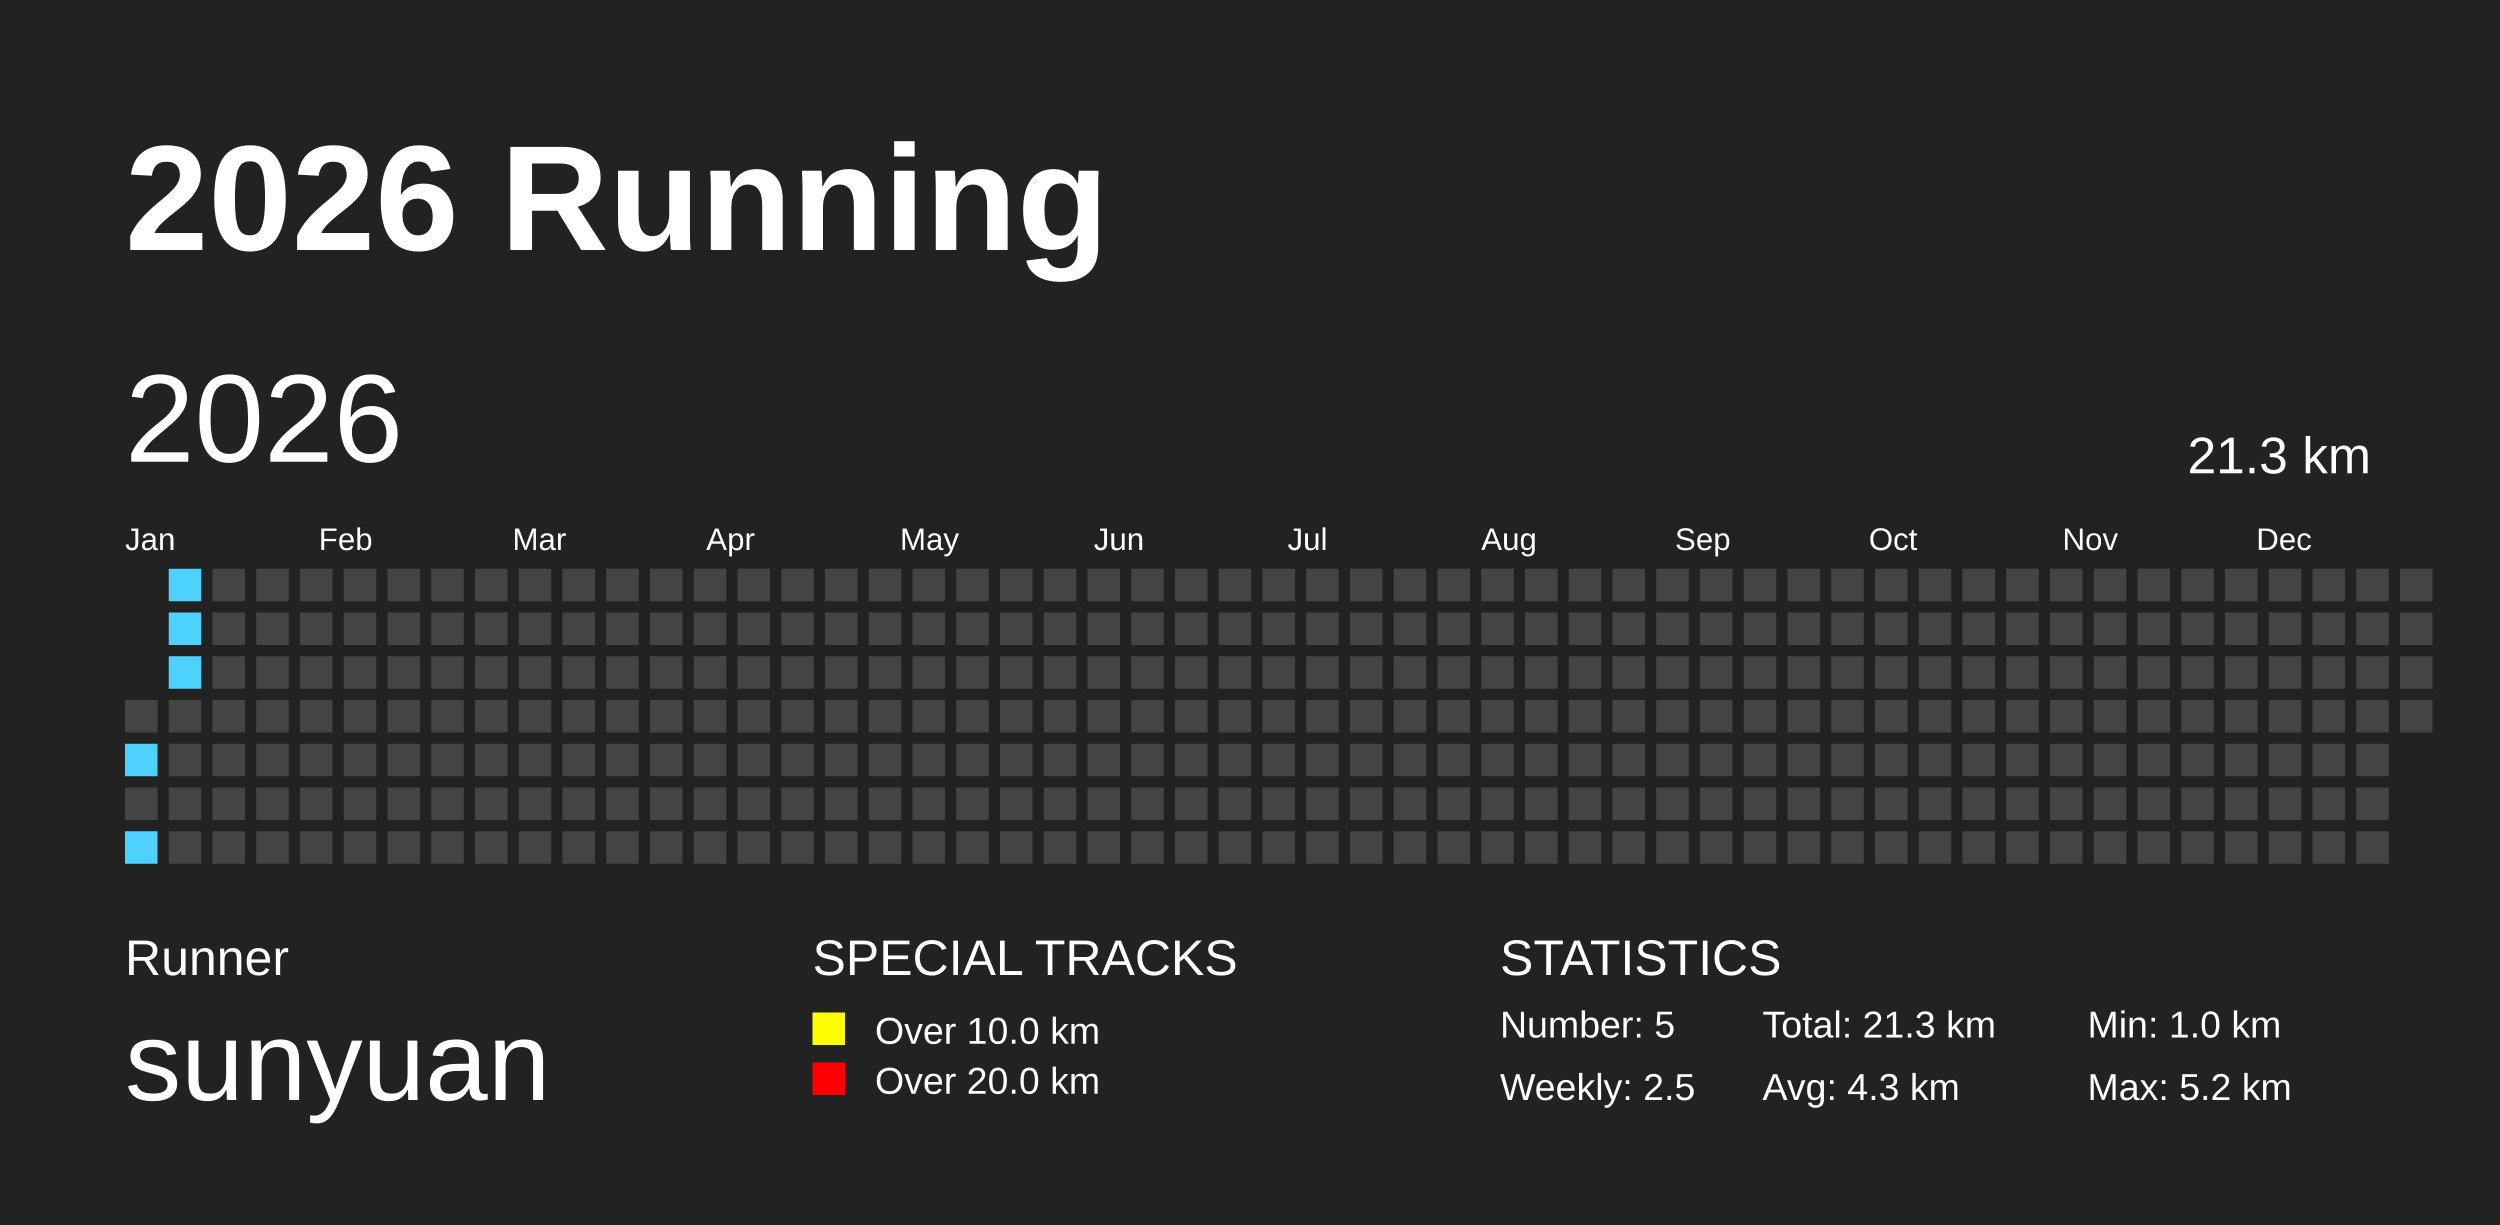
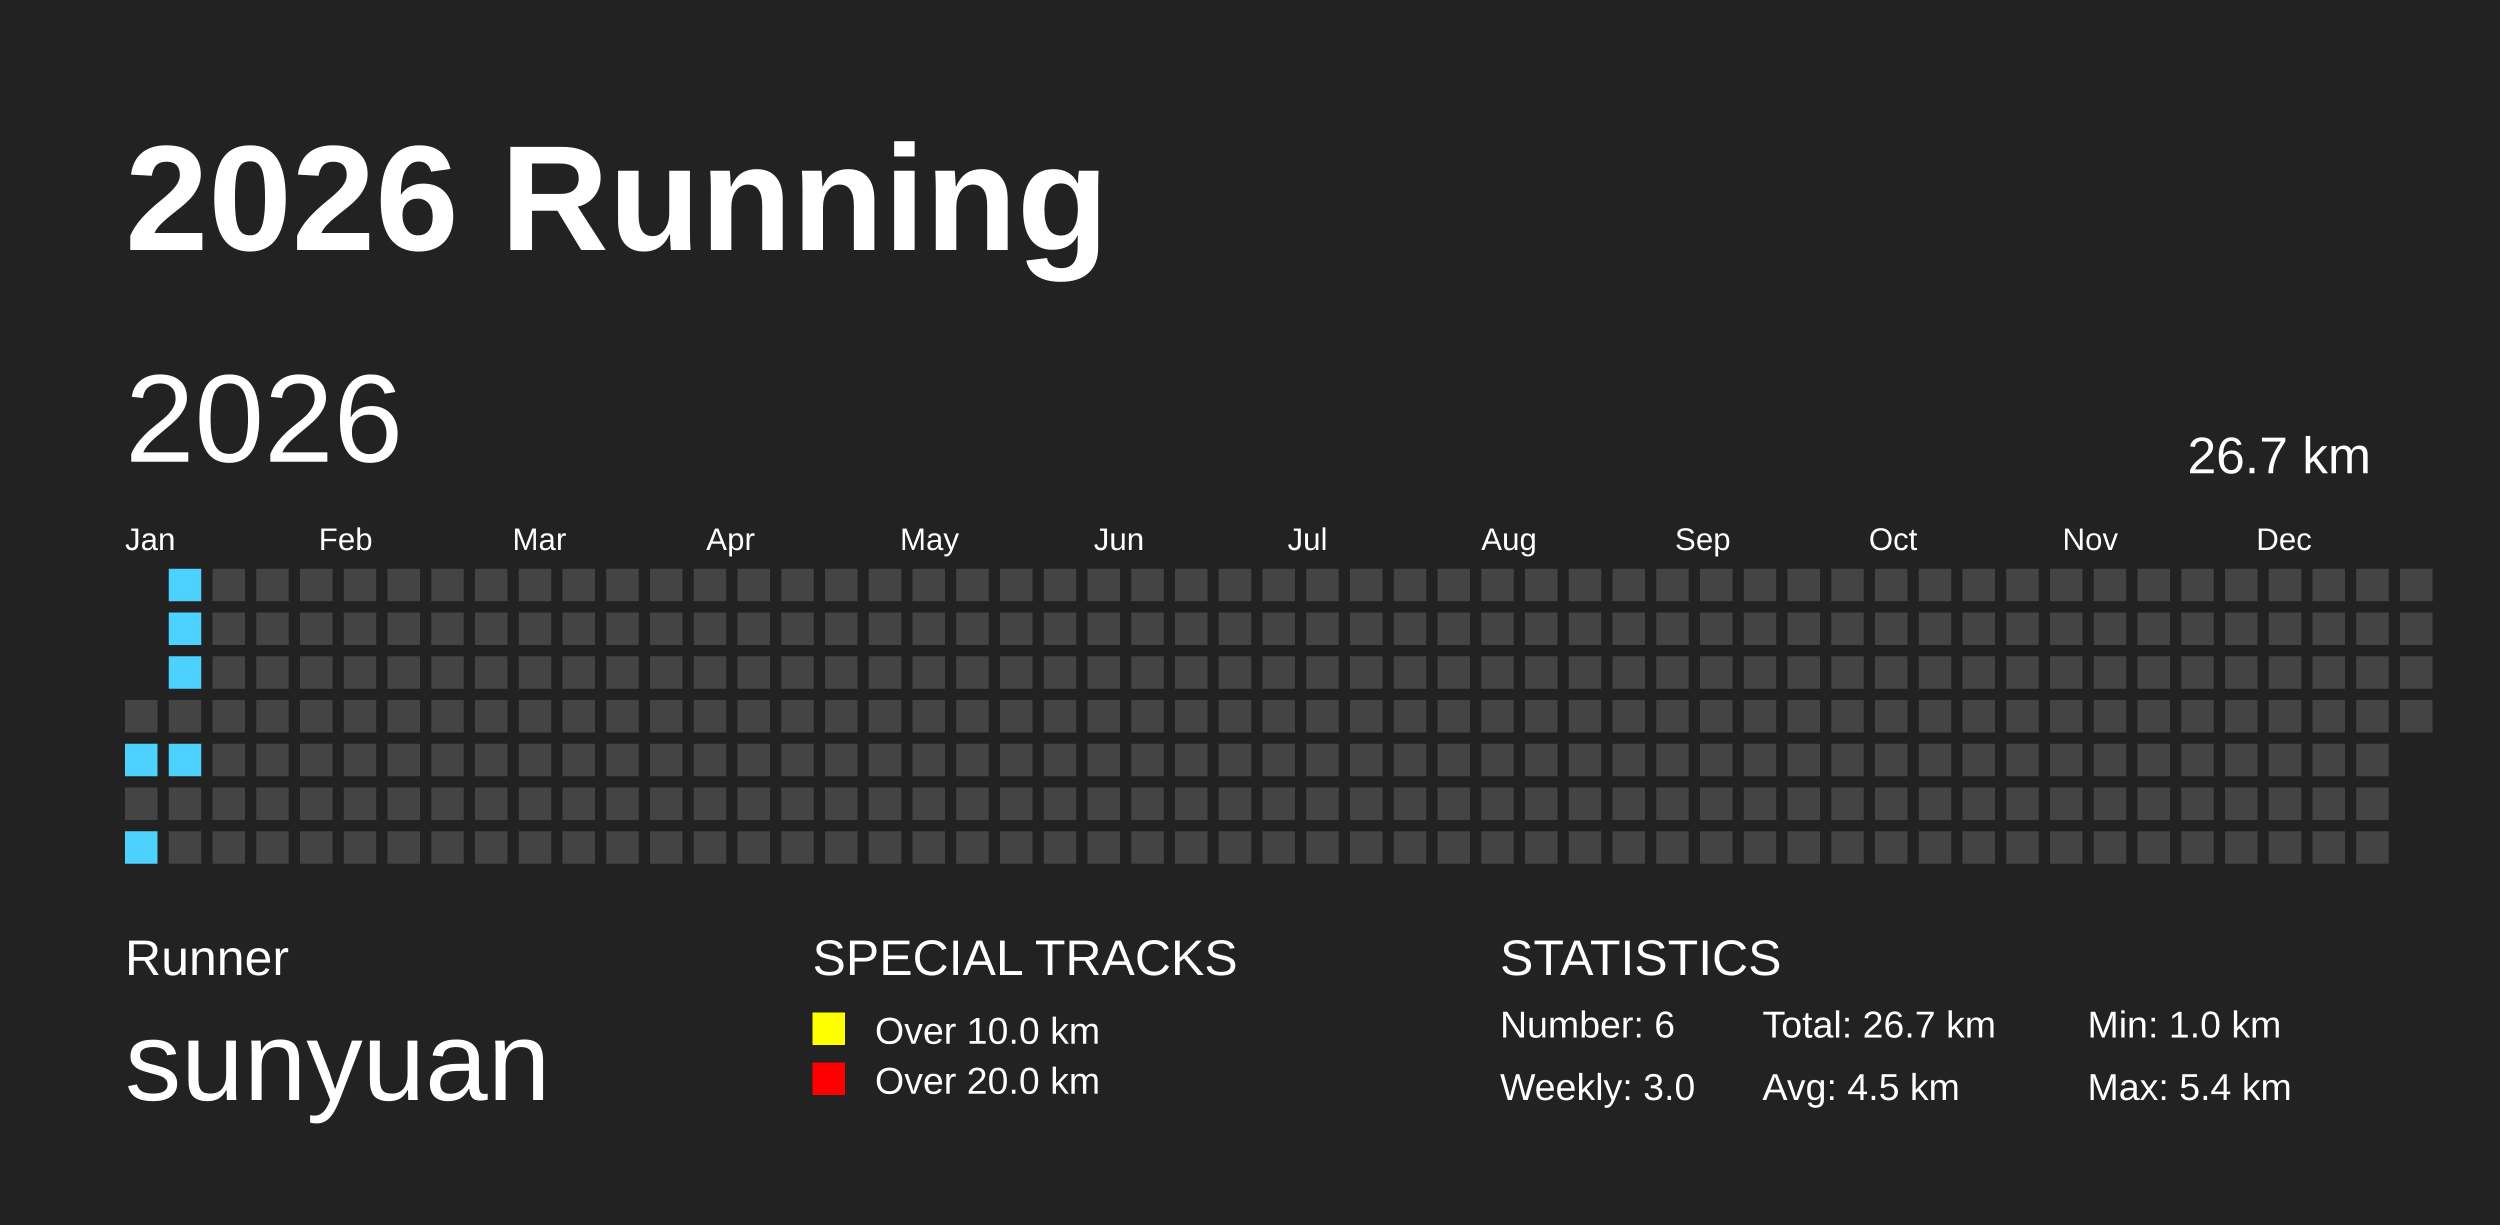
<svg xmlns="http://www.w3.org/2000/svg" baseProfile="full" height="98mm" version="1.1" viewBox="0,0,200,98" width="200mm">
  <defs />
  <rect fill="#222222" height="98" width="200" x="0" y="0" />
  <text fill="#FFFFFF" style="font-size:12px; font-family:Arial; font-weight:bold;" x="10" y="20">2026 Running</text>
  <text fill="#FFFFFF" style="font-size:4px; font-family:Arial" x="10" y="78">Runner</text>
  <text fill="#FFFFFF" style="font-size:9px; font-family:Arial" x="10" y="88">sunyuan</text>
  <text fill="#FFFFFF" style="font-size:4px; font-family:Arial" x="65" y="78">SPECIAL TRACKS</text>
  <rect fill="yellow" height="2.6" width="2.6" x="65" y="81" />
  <text fill="#FFFFFF" style="font-size:3px; font-family:Arial" x="70" y="83.5">Over 10.0 km</text>
  <rect fill="red" height="2.6" width="2.6" x="65" y="85" />
  <text fill="#FFFFFF" style="font-size:3px; font-family:Arial" x="70" y="87.5">Over 20.0 km</text>
  <text fill="#FFFFFF" style="font-size:4px; font-family:Arial" x="120" y="78">STATISTICS</text>
-   <text fill="#FFFFFF" style="font-size:3px; font-family:Arial" x="120" y="83">Number: 5</text>
-   <text fill="#FFFFFF" style="font-size:3px; font-family:Arial" x="120" y="88">Weekly: 2.5</text>
-   <text fill="#FFFFFF" style="font-size:3px; font-family:Arial" x="141" y="83">Total: 21.3 km</text>
-   <text fill="#FFFFFF" style="font-size:3px; font-family:Arial" x="141" y="88">Avg: 4.3 km</text>
+   <text fill="#FFFFFF" style="font-size:3px; font-family:Arial" x="120" y="83">Number: 6</text>
+   <text fill="#FFFFFF" style="font-size:3px; font-family:Arial" x="120" y="88">Weekly: 3.0</text>
+   <text fill="#FFFFFF" style="font-size:3px; font-family:Arial" x="141" y="83">Total: 26.7 km</text>
+   <text fill="#FFFFFF" style="font-size:3px; font-family:Arial" x="141" y="88">Avg: 4.5 km</text>
  <text fill="#FFFFFF" style="font-size:3px; font-family:Arial" x="167" y="83">Min: 1.0 km</text>
-   <text fill="#FFFFFF" style="font-size:3px; font-family:Arial" x="167" y="88">Max: 5.2 km</text>
+   <text fill="#FFFFFF" style="font-size:3px; font-family:Arial" x="167" y="88">Max: 5.4 km</text>
  <text dominant-baseline="hanging" fill="#FFFFFF" style="font-size:10.0px; font-family:Arial;" x="10" y="30">2026</text>
-   <text dominant-baseline="hanging" fill="#FFFFFF" style="font-size:4.125px; font-family:Arial;" x="175" y="35">21.3 km</text>
+   <text dominant-baseline="hanging" fill="#FFFFFF" style="font-size:4.125px; font-family:Arial;" x="175" y="35">26.7 km</text>
  <text fill="#FFFFFF" style="font-size:2.5px; font-family:Arial" x="10.0" y="44">Jan</text>
  <text fill="#FFFFFF" style="font-size:2.5px; font-family:Arial" x="25.5" y="44">Feb</text>
  <text fill="#FFFFFF" style="font-size:2.5px; font-family:Arial" x="41.0" y="44">Mar</text>
  <text fill="#FFFFFF" style="font-size:2.5px; font-family:Arial" x="56.5" y="44">Apr</text>
  <text fill="#FFFFFF" style="font-size:2.5px; font-family:Arial" x="72.0" y="44">May</text>
  <text fill="#FFFFFF" style="font-size:2.5px; font-family:Arial" x="87.5" y="44">Jun</text>
  <text fill="#FFFFFF" style="font-size:2.5px; font-family:Arial" x="103.0" y="44">Jul</text>
  <text fill="#FFFFFF" style="font-size:2.5px; font-family:Arial" x="118.5" y="44">Aug</text>
  <text fill="#FFFFFF" style="font-size:2.5px; font-family:Arial" x="134.0" y="44">Sep</text>
  <text fill="#FFFFFF" style="font-size:2.5px; font-family:Arial" x="149.5" y="44">Oct</text>
  <text fill="#FFFFFF" style="font-size:2.5px; font-family:Arial" x="165.0" y="44">Nov</text>
  <text fill="#FFFFFF" style="font-size:2.5px; font-family:Arial" x="180.5" y="44">Dec</text>
  <rect fill="#444444" height="2.6" width="2.6" x="10.0" y="56.0" />
  <rect fill="#4DD2FF" height="2.6" width="2.6" x="10.0" y="59.5" />
  <rect fill="#444444" height="2.6" width="2.6" x="10.0" y="63.0" />
  <rect fill="#4DD2FF" height="2.6" width="2.6" x="10.0" y="66.5" />
  <rect fill="#4DD2FF" height="2.6" width="2.6" x="13.5" y="45.5" />
  <rect fill="#4DD2FF" height="2.6" width="2.6" x="13.5" y="49.0" />
  <rect fill="#4DD2FF" height="2.6" width="2.6" x="13.5" y="52.5" />
  <rect fill="#444444" height="2.6" width="2.6" x="13.5" y="56.0" />
-   <rect fill="#444444" height="2.6" width="2.6" x="13.5" y="59.5" />
+   <rect fill="#4DD2FF" height="2.6" width="2.6" x="13.5" y="59.5" />
  <rect fill="#444444" height="2.6" width="2.6" x="13.5" y="63.0" />
  <rect fill="#444444" height="2.6" width="2.6" x="13.5" y="66.5" />
  <rect fill="#444444" height="2.6" width="2.6" x="17.0" y="45.5" />
  <rect fill="#444444" height="2.6" width="2.6" x="17.0" y="49.0" />
  <rect fill="#444444" height="2.6" width="2.6" x="17.0" y="52.5" />
  <rect fill="#444444" height="2.6" width="2.6" x="17.0" y="56.0" />
  <rect fill="#444444" height="2.6" width="2.6" x="17.0" y="59.5" />
  <rect fill="#444444" height="2.6" width="2.6" x="17.0" y="63.0" />
  <rect fill="#444444" height="2.6" width="2.6" x="17.0" y="66.5" />
  <rect fill="#444444" height="2.6" width="2.6" x="20.5" y="45.5" />
  <rect fill="#444444" height="2.6" width="2.6" x="20.5" y="49.0" />
  <rect fill="#444444" height="2.6" width="2.6" x="20.5" y="52.5" />
  <rect fill="#444444" height="2.6" width="2.6" x="20.5" y="56.0" />
  <rect fill="#444444" height="2.6" width="2.6" x="20.5" y="59.5" />
  <rect fill="#444444" height="2.6" width="2.6" x="20.5" y="63.0" />
  <rect fill="#444444" height="2.6" width="2.6" x="20.5" y="66.5" />
  <rect fill="#444444" height="2.6" width="2.6" x="24.0" y="45.5" />
  <rect fill="#444444" height="2.6" width="2.6" x="24.0" y="49.0" />
  <rect fill="#444444" height="2.6" width="2.6" x="24.0" y="52.5" />
  <rect fill="#444444" height="2.6" width="2.6" x="24.0" y="56.0" />
  <rect fill="#444444" height="2.6" width="2.6" x="24.0" y="59.5" />
  <rect fill="#444444" height="2.6" width="2.6" x="24.0" y="63.0" />
  <rect fill="#444444" height="2.6" width="2.6" x="24.0" y="66.5" />
  <rect fill="#444444" height="2.6" width="2.6" x="27.5" y="45.5" />
  <rect fill="#444444" height="2.6" width="2.6" x="27.5" y="49.0" />
  <rect fill="#444444" height="2.6" width="2.6" x="27.5" y="52.5" />
  <rect fill="#444444" height="2.6" width="2.6" x="27.5" y="56.0" />
  <rect fill="#444444" height="2.6" width="2.6" x="27.5" y="59.5" />
  <rect fill="#444444" height="2.6" width="2.6" x="27.5" y="63.0" />
  <rect fill="#444444" height="2.6" width="2.6" x="27.5" y="66.5" />
  <rect fill="#444444" height="2.6" width="2.6" x="31.0" y="45.5" />
  <rect fill="#444444" height="2.6" width="2.6" x="31.0" y="49.0" />
  <rect fill="#444444" height="2.6" width="2.6" x="31.0" y="52.5" />
  <rect fill="#444444" height="2.6" width="2.6" x="31.0" y="56.0" />
  <rect fill="#444444" height="2.6" width="2.6" x="31.0" y="59.5" />
  <rect fill="#444444" height="2.6" width="2.6" x="31.0" y="63.0" />
  <rect fill="#444444" height="2.6" width="2.6" x="31.0" y="66.5" />
  <rect fill="#444444" height="2.6" width="2.6" x="34.5" y="45.5" />
  <rect fill="#444444" height="2.6" width="2.6" x="34.5" y="49.0" />
  <rect fill="#444444" height="2.6" width="2.6" x="34.5" y="52.5" />
  <rect fill="#444444" height="2.6" width="2.6" x="34.5" y="56.0" />
  <rect fill="#444444" height="2.6" width="2.6" x="34.5" y="59.5" />
  <rect fill="#444444" height="2.6" width="2.6" x="34.5" y="63.0" />
  <rect fill="#444444" height="2.6" width="2.6" x="34.5" y="66.5" />
  <rect fill="#444444" height="2.6" width="2.6" x="38.0" y="45.5" />
  <rect fill="#444444" height="2.6" width="2.6" x="38.0" y="49.0" />
  <rect fill="#444444" height="2.6" width="2.6" x="38.0" y="52.5" />
  <rect fill="#444444" height="2.6" width="2.6" x="38.0" y="56.0" />
  <rect fill="#444444" height="2.6" width="2.6" x="38.0" y="59.5" />
  <rect fill="#444444" height="2.6" width="2.6" x="38.0" y="63.0" />
  <rect fill="#444444" height="2.6" width="2.6" x="38.0" y="66.5" />
  <rect fill="#444444" height="2.6" width="2.6" x="41.5" y="45.5" />
  <rect fill="#444444" height="2.6" width="2.6" x="41.5" y="49.0" />
  <rect fill="#444444" height="2.6" width="2.6" x="41.5" y="52.5" />
  <rect fill="#444444" height="2.6" width="2.6" x="41.5" y="56.0" />
  <rect fill="#444444" height="2.6" width="2.6" x="41.5" y="59.5" />
  <rect fill="#444444" height="2.6" width="2.6" x="41.5" y="63.0" />
  <rect fill="#444444" height="2.6" width="2.6" x="41.5" y="66.5" />
  <rect fill="#444444" height="2.6" width="2.6" x="45.0" y="45.5" />
  <rect fill="#444444" height="2.6" width="2.6" x="45.0" y="49.0" />
  <rect fill="#444444" height="2.6" width="2.6" x="45.0" y="52.5" />
  <rect fill="#444444" height="2.6" width="2.6" x="45.0" y="56.0" />
  <rect fill="#444444" height="2.6" width="2.6" x="45.0" y="59.5" />
  <rect fill="#444444" height="2.6" width="2.6" x="45.0" y="63.0" />
  <rect fill="#444444" height="2.6" width="2.6" x="45.0" y="66.5" />
  <rect fill="#444444" height="2.6" width="2.6" x="48.5" y="45.5" />
  <rect fill="#444444" height="2.6" width="2.6" x="48.5" y="49.0" />
  <rect fill="#444444" height="2.6" width="2.6" x="48.5" y="52.5" />
  <rect fill="#444444" height="2.6" width="2.6" x="48.5" y="56.0" />
  <rect fill="#444444" height="2.6" width="2.6" x="48.5" y="59.5" />
  <rect fill="#444444" height="2.6" width="2.6" x="48.5" y="63.0" />
  <rect fill="#444444" height="2.6" width="2.6" x="48.5" y="66.5" />
  <rect fill="#444444" height="2.6" width="2.6" x="52.0" y="45.5" />
  <rect fill="#444444" height="2.6" width="2.6" x="52.0" y="49.0" />
  <rect fill="#444444" height="2.6" width="2.6" x="52.0" y="52.5" />
  <rect fill="#444444" height="2.6" width="2.6" x="52.0" y="56.0" />
  <rect fill="#444444" height="2.6" width="2.6" x="52.0" y="59.5" />
  <rect fill="#444444" height="2.6" width="2.6" x="52.0" y="63.0" />
  <rect fill="#444444" height="2.6" width="2.6" x="52.0" y="66.5" />
  <rect fill="#444444" height="2.6" width="2.6" x="55.5" y="45.5" />
  <rect fill="#444444" height="2.6" width="2.6" x="55.5" y="49.0" />
  <rect fill="#444444" height="2.6" width="2.6" x="55.5" y="52.5" />
  <rect fill="#444444" height="2.6" width="2.6" x="55.5" y="56.0" />
  <rect fill="#444444" height="2.6" width="2.6" x="55.5" y="59.5" />
  <rect fill="#444444" height="2.6" width="2.6" x="55.5" y="63.0" />
  <rect fill="#444444" height="2.6" width="2.6" x="55.5" y="66.5" />
  <rect fill="#444444" height="2.6" width="2.6" x="59.0" y="45.5" />
  <rect fill="#444444" height="2.6" width="2.6" x="59.0" y="49.0" />
  <rect fill="#444444" height="2.6" width="2.6" x="59.0" y="52.5" />
  <rect fill="#444444" height="2.6" width="2.6" x="59.0" y="56.0" />
  <rect fill="#444444" height="2.6" width="2.6" x="59.0" y="59.5" />
  <rect fill="#444444" height="2.6" width="2.6" x="59.0" y="63.0" />
  <rect fill="#444444" height="2.6" width="2.6" x="59.0" y="66.5" />
  <rect fill="#444444" height="2.6" width="2.6" x="62.5" y="45.5" />
  <rect fill="#444444" height="2.6" width="2.6" x="62.5" y="49.0" />
  <rect fill="#444444" height="2.6" width="2.6" x="62.5" y="52.5" />
  <rect fill="#444444" height="2.6" width="2.6" x="62.5" y="56.0" />
  <rect fill="#444444" height="2.6" width="2.6" x="62.5" y="59.5" />
  <rect fill="#444444" height="2.6" width="2.6" x="62.5" y="63.0" />
  <rect fill="#444444" height="2.6" width="2.6" x="62.5" y="66.5" />
  <rect fill="#444444" height="2.6" width="2.6" x="66.0" y="45.5" />
  <rect fill="#444444" height="2.6" width="2.6" x="66.0" y="49.0" />
  <rect fill="#444444" height="2.6" width="2.6" x="66.0" y="52.5" />
  <rect fill="#444444" height="2.6" width="2.6" x="66.0" y="56.0" />
  <rect fill="#444444" height="2.6" width="2.6" x="66.0" y="59.5" />
  <rect fill="#444444" height="2.6" width="2.6" x="66.0" y="63.0" />
  <rect fill="#444444" height="2.6" width="2.6" x="66.0" y="66.5" />
  <rect fill="#444444" height="2.6" width="2.6" x="69.5" y="45.5" />
  <rect fill="#444444" height="2.6" width="2.6" x="69.5" y="49.0" />
  <rect fill="#444444" height="2.6" width="2.6" x="69.5" y="52.5" />
  <rect fill="#444444" height="2.6" width="2.6" x="69.5" y="56.0" />
  <rect fill="#444444" height="2.6" width="2.6" x="69.5" y="59.5" />
  <rect fill="#444444" height="2.6" width="2.6" x="69.5" y="63.0" />
  <rect fill="#444444" height="2.6" width="2.6" x="69.5" y="66.5" />
  <rect fill="#444444" height="2.6" width="2.6" x="73.0" y="45.5" />
  <rect fill="#444444" height="2.6" width="2.6" x="73.0" y="49.0" />
  <rect fill="#444444" height="2.6" width="2.6" x="73.0" y="52.5" />
  <rect fill="#444444" height="2.6" width="2.6" x="73.0" y="56.0" />
  <rect fill="#444444" height="2.6" width="2.6" x="73.0" y="59.5" />
  <rect fill="#444444" height="2.6" width="2.6" x="73.0" y="63.0" />
  <rect fill="#444444" height="2.6" width="2.6" x="73.0" y="66.5" />
  <rect fill="#444444" height="2.6" width="2.6" x="76.5" y="45.5" />
  <rect fill="#444444" height="2.6" width="2.6" x="76.5" y="49.0" />
  <rect fill="#444444" height="2.6" width="2.6" x="76.5" y="52.5" />
  <rect fill="#444444" height="2.6" width="2.6" x="76.5" y="56.0" />
  <rect fill="#444444" height="2.6" width="2.6" x="76.5" y="59.5" />
  <rect fill="#444444" height="2.6" width="2.6" x="76.5" y="63.0" />
  <rect fill="#444444" height="2.6" width="2.6" x="76.5" y="66.5" />
  <rect fill="#444444" height="2.6" width="2.6" x="80.0" y="45.5" />
  <rect fill="#444444" height="2.6" width="2.6" x="80.0" y="49.0" />
  <rect fill="#444444" height="2.6" width="2.6" x="80.0" y="52.5" />
  <rect fill="#444444" height="2.6" width="2.6" x="80.0" y="56.0" />
  <rect fill="#444444" height="2.6" width="2.6" x="80.0" y="59.5" />
  <rect fill="#444444" height="2.6" width="2.6" x="80.0" y="63.0" />
  <rect fill="#444444" height="2.6" width="2.6" x="80.0" y="66.5" />
  <rect fill="#444444" height="2.6" width="2.6" x="83.5" y="45.5" />
  <rect fill="#444444" height="2.6" width="2.6" x="83.5" y="49.0" />
  <rect fill="#444444" height="2.6" width="2.6" x="83.5" y="52.5" />
  <rect fill="#444444" height="2.6" width="2.6" x="83.5" y="56.0" />
  <rect fill="#444444" height="2.6" width="2.6" x="83.5" y="59.5" />
  <rect fill="#444444" height="2.6" width="2.6" x="83.5" y="63.0" />
  <rect fill="#444444" height="2.6" width="2.6" x="83.5" y="66.5" />
  <rect fill="#444444" height="2.6" width="2.6" x="87.0" y="45.5" />
  <rect fill="#444444" height="2.6" width="2.6" x="87.0" y="49.0" />
  <rect fill="#444444" height="2.6" width="2.6" x="87.0" y="52.5" />
  <rect fill="#444444" height="2.6" width="2.6" x="87.0" y="56.0" />
  <rect fill="#444444" height="2.6" width="2.6" x="87.0" y="59.5" />
  <rect fill="#444444" height="2.6" width="2.6" x="87.0" y="63.0" />
  <rect fill="#444444" height="2.6" width="2.6" x="87.0" y="66.5" />
  <rect fill="#444444" height="2.6" width="2.6" x="90.5" y="45.5" />
  <rect fill="#444444" height="2.6" width="2.6" x="90.5" y="49.0" />
  <rect fill="#444444" height="2.6" width="2.6" x="90.5" y="52.5" />
  <rect fill="#444444" height="2.6" width="2.6" x="90.5" y="56.0" />
  <rect fill="#444444" height="2.6" width="2.6" x="90.5" y="59.5" />
  <rect fill="#444444" height="2.6" width="2.6" x="90.5" y="63.0" />
  <rect fill="#444444" height="2.6" width="2.6" x="90.5" y="66.5" />
  <rect fill="#444444" height="2.6" width="2.6" x="94.0" y="45.5" />
  <rect fill="#444444" height="2.6" width="2.6" x="94.0" y="49.0" />
  <rect fill="#444444" height="2.6" width="2.6" x="94.0" y="52.5" />
  <rect fill="#444444" height="2.6" width="2.6" x="94.0" y="56.0" />
  <rect fill="#444444" height="2.6" width="2.6" x="94.0" y="59.5" />
  <rect fill="#444444" height="2.6" width="2.6" x="94.0" y="63.0" />
  <rect fill="#444444" height="2.6" width="2.6" x="94.0" y="66.5" />
  <rect fill="#444444" height="2.6" width="2.6" x="97.5" y="45.5" />
  <rect fill="#444444" height="2.6" width="2.6" x="97.5" y="49.0" />
  <rect fill="#444444" height="2.6" width="2.6" x="97.5" y="52.5" />
  <rect fill="#444444" height="2.6" width="2.6" x="97.5" y="56.0" />
  <rect fill="#444444" height="2.6" width="2.6" x="97.5" y="59.5" />
  <rect fill="#444444" height="2.6" width="2.6" x="97.5" y="63.0" />
  <rect fill="#444444" height="2.6" width="2.6" x="97.5" y="66.5" />
  <rect fill="#444444" height="2.6" width="2.6" x="101.0" y="45.5" />
  <rect fill="#444444" height="2.6" width="2.6" x="101.0" y="49.0" />
  <rect fill="#444444" height="2.6" width="2.6" x="101.0" y="52.5" />
  <rect fill="#444444" height="2.6" width="2.6" x="101.0" y="56.0" />
  <rect fill="#444444" height="2.6" width="2.6" x="101.0" y="59.5" />
  <rect fill="#444444" height="2.6" width="2.6" x="101.0" y="63.0" />
  <rect fill="#444444" height="2.6" width="2.6" x="101.0" y="66.5" />
  <rect fill="#444444" height="2.6" width="2.6" x="104.5" y="45.5" />
  <rect fill="#444444" height="2.6" width="2.6" x="104.5" y="49.0" />
  <rect fill="#444444" height="2.6" width="2.6" x="104.5" y="52.5" />
  <rect fill="#444444" height="2.6" width="2.6" x="104.5" y="56.0" />
  <rect fill="#444444" height="2.6" width="2.6" x="104.5" y="59.5" />
  <rect fill="#444444" height="2.6" width="2.6" x="104.5" y="63.0" />
  <rect fill="#444444" height="2.6" width="2.6" x="104.5" y="66.5" />
  <rect fill="#444444" height="2.6" width="2.6" x="108.0" y="45.5" />
  <rect fill="#444444" height="2.6" width="2.6" x="108.0" y="49.0" />
  <rect fill="#444444" height="2.6" width="2.6" x="108.0" y="52.5" />
  <rect fill="#444444" height="2.6" width="2.6" x="108.0" y="56.0" />
  <rect fill="#444444" height="2.6" width="2.6" x="108.0" y="59.5" />
  <rect fill="#444444" height="2.6" width="2.6" x="108.0" y="63.0" />
  <rect fill="#444444" height="2.6" width="2.6" x="108.0" y="66.5" />
  <rect fill="#444444" height="2.6" width="2.6" x="111.5" y="45.5" />
  <rect fill="#444444" height="2.6" width="2.6" x="111.5" y="49.0" />
  <rect fill="#444444" height="2.6" width="2.6" x="111.5" y="52.5" />
  <rect fill="#444444" height="2.6" width="2.6" x="111.5" y="56.0" />
  <rect fill="#444444" height="2.6" width="2.6" x="111.5" y="59.5" />
  <rect fill="#444444" height="2.6" width="2.6" x="111.5" y="63.0" />
  <rect fill="#444444" height="2.6" width="2.6" x="111.5" y="66.5" />
  <rect fill="#444444" height="2.6" width="2.6" x="115.0" y="45.5" />
  <rect fill="#444444" height="2.6" width="2.6" x="115.0" y="49.0" />
  <rect fill="#444444" height="2.6" width="2.6" x="115.0" y="52.5" />
  <rect fill="#444444" height="2.6" width="2.6" x="115.0" y="56.0" />
  <rect fill="#444444" height="2.6" width="2.6" x="115.0" y="59.5" />
  <rect fill="#444444" height="2.6" width="2.6" x="115.0" y="63.0" />
  <rect fill="#444444" height="2.6" width="2.6" x="115.0" y="66.5" />
  <rect fill="#444444" height="2.6" width="2.6" x="118.5" y="45.5" />
  <rect fill="#444444" height="2.6" width="2.6" x="118.5" y="49.0" />
  <rect fill="#444444" height="2.6" width="2.6" x="118.5" y="52.5" />
  <rect fill="#444444" height="2.6" width="2.6" x="118.5" y="56.0" />
  <rect fill="#444444" height="2.6" width="2.6" x="118.5" y="59.5" />
  <rect fill="#444444" height="2.6" width="2.6" x="118.5" y="63.0" />
  <rect fill="#444444" height="2.6" width="2.6" x="118.5" y="66.5" />
  <rect fill="#444444" height="2.6" width="2.6" x="122.0" y="45.5" />
  <rect fill="#444444" height="2.6" width="2.6" x="122.0" y="49.0" />
  <rect fill="#444444" height="2.6" width="2.6" x="122.0" y="52.5" />
  <rect fill="#444444" height="2.6" width="2.6" x="122.0" y="56.0" />
  <rect fill="#444444" height="2.6" width="2.6" x="122.0" y="59.5" />
  <rect fill="#444444" height="2.6" width="2.6" x="122.0" y="63.0" />
  <rect fill="#444444" height="2.6" width="2.6" x="122.0" y="66.5" />
  <rect fill="#444444" height="2.6" width="2.6" x="125.5" y="45.5" />
  <rect fill="#444444" height="2.6" width="2.6" x="125.5" y="49.0" />
  <rect fill="#444444" height="2.6" width="2.6" x="125.5" y="52.5" />
  <rect fill="#444444" height="2.6" width="2.6" x="125.5" y="56.0" />
  <rect fill="#444444" height="2.6" width="2.6" x="125.5" y="59.5" />
  <rect fill="#444444" height="2.6" width="2.6" x="125.5" y="63.0" />
  <rect fill="#444444" height="2.6" width="2.6" x="125.5" y="66.5" />
  <rect fill="#444444" height="2.6" width="2.6" x="129.0" y="45.5" />
  <rect fill="#444444" height="2.6" width="2.6" x="129.0" y="49.0" />
  <rect fill="#444444" height="2.6" width="2.6" x="129.0" y="52.5" />
  <rect fill="#444444" height="2.6" width="2.6" x="129.0" y="56.0" />
  <rect fill="#444444" height="2.6" width="2.6" x="129.0" y="59.5" />
  <rect fill="#444444" height="2.6" width="2.6" x="129.0" y="63.0" />
  <rect fill="#444444" height="2.6" width="2.6" x="129.0" y="66.5" />
  <rect fill="#444444" height="2.6" width="2.6" x="132.5" y="45.5" />
  <rect fill="#444444" height="2.6" width="2.6" x="132.5" y="49.0" />
  <rect fill="#444444" height="2.6" width="2.6" x="132.5" y="52.5" />
  <rect fill="#444444" height="2.6" width="2.6" x="132.5" y="56.0" />
  <rect fill="#444444" height="2.6" width="2.6" x="132.5" y="59.5" />
  <rect fill="#444444" height="2.6" width="2.6" x="132.5" y="63.0" />
  <rect fill="#444444" height="2.6" width="2.6" x="132.5" y="66.5" />
  <rect fill="#444444" height="2.6" width="2.6" x="136.0" y="45.5" />
  <rect fill="#444444" height="2.6" width="2.6" x="136.0" y="49.0" />
  <rect fill="#444444" height="2.6" width="2.6" x="136.0" y="52.5" />
  <rect fill="#444444" height="2.6" width="2.6" x="136.0" y="56.0" />
  <rect fill="#444444" height="2.6" width="2.6" x="136.0" y="59.5" />
  <rect fill="#444444" height="2.6" width="2.6" x="136.0" y="63.0" />
  <rect fill="#444444" height="2.6" width="2.6" x="136.0" y="66.5" />
  <rect fill="#444444" height="2.6" width="2.6" x="139.5" y="45.5" />
  <rect fill="#444444" height="2.6" width="2.6" x="139.5" y="49.0" />
  <rect fill="#444444" height="2.6" width="2.6" x="139.5" y="52.5" />
  <rect fill="#444444" height="2.6" width="2.6" x="139.5" y="56.0" />
  <rect fill="#444444" height="2.6" width="2.6" x="139.5" y="59.5" />
  <rect fill="#444444" height="2.6" width="2.6" x="139.5" y="63.0" />
  <rect fill="#444444" height="2.6" width="2.6" x="139.5" y="66.5" />
  <rect fill="#444444" height="2.6" width="2.6" x="143.0" y="45.5" />
  <rect fill="#444444" height="2.6" width="2.6" x="143.0" y="49.0" />
  <rect fill="#444444" height="2.6" width="2.6" x="143.0" y="52.5" />
  <rect fill="#444444" height="2.6" width="2.6" x="143.0" y="56.0" />
  <rect fill="#444444" height="2.6" width="2.6" x="143.0" y="59.5" />
  <rect fill="#444444" height="2.6" width="2.6" x="143.0" y="63.0" />
  <rect fill="#444444" height="2.6" width="2.6" x="143.0" y="66.5" />
  <rect fill="#444444" height="2.6" width="2.6" x="146.5" y="45.5" />
  <rect fill="#444444" height="2.6" width="2.6" x="146.5" y="49.0" />
  <rect fill="#444444" height="2.6" width="2.6" x="146.5" y="52.5" />
  <rect fill="#444444" height="2.6" width="2.6" x="146.5" y="56.0" />
  <rect fill="#444444" height="2.6" width="2.6" x="146.5" y="59.5" />
  <rect fill="#444444" height="2.6" width="2.6" x="146.5" y="63.0" />
  <rect fill="#444444" height="2.6" width="2.6" x="146.5" y="66.5" />
  <rect fill="#444444" height="2.6" width="2.6" x="150.0" y="45.5" />
  <rect fill="#444444" height="2.6" width="2.6" x="150.0" y="49.0" />
  <rect fill="#444444" height="2.6" width="2.6" x="150.0" y="52.5" />
  <rect fill="#444444" height="2.6" width="2.6" x="150.0" y="56.0" />
  <rect fill="#444444" height="2.6" width="2.6" x="150.0" y="59.5" />
  <rect fill="#444444" height="2.6" width="2.6" x="150.0" y="63.0" />
  <rect fill="#444444" height="2.6" width="2.6" x="150.0" y="66.5" />
  <rect fill="#444444" height="2.6" width="2.6" x="153.5" y="45.5" />
  <rect fill="#444444" height="2.6" width="2.6" x="153.5" y="49.0" />
  <rect fill="#444444" height="2.6" width="2.6" x="153.5" y="52.5" />
  <rect fill="#444444" height="2.6" width="2.6" x="153.5" y="56.0" />
  <rect fill="#444444" height="2.6" width="2.6" x="153.5" y="59.5" />
  <rect fill="#444444" height="2.6" width="2.6" x="153.5" y="63.0" />
  <rect fill="#444444" height="2.6" width="2.6" x="153.5" y="66.5" />
  <rect fill="#444444" height="2.6" width="2.6" x="157.0" y="45.5" />
  <rect fill="#444444" height="2.6" width="2.6" x="157.0" y="49.0" />
  <rect fill="#444444" height="2.6" width="2.6" x="157.0" y="52.5" />
  <rect fill="#444444" height="2.6" width="2.6" x="157.0" y="56.0" />
  <rect fill="#444444" height="2.6" width="2.6" x="157.0" y="59.5" />
  <rect fill="#444444" height="2.6" width="2.6" x="157.0" y="63.0" />
  <rect fill="#444444" height="2.6" width="2.6" x="157.0" y="66.5" />
  <rect fill="#444444" height="2.6" width="2.6" x="160.5" y="45.5" />
  <rect fill="#444444" height="2.6" width="2.6" x="160.5" y="49.0" />
  <rect fill="#444444" height="2.6" width="2.6" x="160.5" y="52.5" />
  <rect fill="#444444" height="2.6" width="2.6" x="160.5" y="56.0" />
  <rect fill="#444444" height="2.6" width="2.6" x="160.5" y="59.5" />
  <rect fill="#444444" height="2.6" width="2.6" x="160.5" y="63.0" />
  <rect fill="#444444" height="2.6" width="2.6" x="160.5" y="66.5" />
  <rect fill="#444444" height="2.6" width="2.6" x="164.0" y="45.5" />
  <rect fill="#444444" height="2.6" width="2.6" x="164.0" y="49.0" />
  <rect fill="#444444" height="2.6" width="2.6" x="164.0" y="52.5" />
  <rect fill="#444444" height="2.6" width="2.6" x="164.0" y="56.0" />
  <rect fill="#444444" height="2.6" width="2.6" x="164.0" y="59.5" />
  <rect fill="#444444" height="2.6" width="2.6" x="164.0" y="63.0" />
  <rect fill="#444444" height="2.6" width="2.6" x="164.0" y="66.5" />
  <rect fill="#444444" height="2.6" width="2.6" x="167.5" y="45.5" />
  <rect fill="#444444" height="2.6" width="2.6" x="167.5" y="49.0" />
  <rect fill="#444444" height="2.6" width="2.6" x="167.5" y="52.5" />
  <rect fill="#444444" height="2.6" width="2.6" x="167.5" y="56.0" />
  <rect fill="#444444" height="2.6" width="2.6" x="167.5" y="59.5" />
  <rect fill="#444444" height="2.6" width="2.6" x="167.5" y="63.0" />
  <rect fill="#444444" height="2.6" width="2.6" x="167.5" y="66.5" />
  <rect fill="#444444" height="2.6" width="2.6" x="171.0" y="45.5" />
  <rect fill="#444444" height="2.6" width="2.6" x="171.0" y="49.0" />
  <rect fill="#444444" height="2.6" width="2.6" x="171.0" y="52.5" />
  <rect fill="#444444" height="2.6" width="2.6" x="171.0" y="56.0" />
  <rect fill="#444444" height="2.6" width="2.6" x="171.0" y="59.5" />
  <rect fill="#444444" height="2.6" width="2.6" x="171.0" y="63.0" />
  <rect fill="#444444" height="2.6" width="2.6" x="171.0" y="66.5" />
  <rect fill="#444444" height="2.6" width="2.6" x="174.5" y="45.5" />
  <rect fill="#444444" height="2.6" width="2.6" x="174.5" y="49.0" />
  <rect fill="#444444" height="2.6" width="2.6" x="174.5" y="52.5" />
  <rect fill="#444444" height="2.6" width="2.6" x="174.5" y="56.0" />
  <rect fill="#444444" height="2.6" width="2.6" x="174.5" y="59.5" />
  <rect fill="#444444" height="2.6" width="2.6" x="174.5" y="63.0" />
  <rect fill="#444444" height="2.6" width="2.6" x="174.5" y="66.5" />
  <rect fill="#444444" height="2.6" width="2.6" x="178.0" y="45.5" />
  <rect fill="#444444" height="2.6" width="2.6" x="178.0" y="49.0" />
  <rect fill="#444444" height="2.6" width="2.6" x="178.0" y="52.5" />
  <rect fill="#444444" height="2.6" width="2.6" x="178.0" y="56.0" />
  <rect fill="#444444" height="2.6" width="2.6" x="178.0" y="59.5" />
  <rect fill="#444444" height="2.6" width="2.6" x="178.0" y="63.0" />
  <rect fill="#444444" height="2.6" width="2.6" x="178.0" y="66.5" />
  <rect fill="#444444" height="2.6" width="2.6" x="181.5" y="45.5" />
  <rect fill="#444444" height="2.6" width="2.6" x="181.5" y="49.0" />
  <rect fill="#444444" height="2.6" width="2.6" x="181.5" y="52.5" />
  <rect fill="#444444" height="2.6" width="2.6" x="181.5" y="56.0" />
  <rect fill="#444444" height="2.6" width="2.6" x="181.5" y="59.5" />
  <rect fill="#444444" height="2.6" width="2.6" x="181.5" y="63.0" />
  <rect fill="#444444" height="2.6" width="2.6" x="181.5" y="66.5" />
  <rect fill="#444444" height="2.6" width="2.6" x="185.0" y="45.5" />
  <rect fill="#444444" height="2.6" width="2.6" x="185.0" y="49.0" />
  <rect fill="#444444" height="2.6" width="2.6" x="185.0" y="52.5" />
  <rect fill="#444444" height="2.6" width="2.6" x="185.0" y="56.0" />
  <rect fill="#444444" height="2.6" width="2.6" x="185.0" y="59.5" />
  <rect fill="#444444" height="2.6" width="2.6" x="185.0" y="63.0" />
  <rect fill="#444444" height="2.6" width="2.6" x="185.0" y="66.5" />
  <rect fill="#444444" height="2.6" width="2.6" x="188.5" y="45.5" />
  <rect fill="#444444" height="2.6" width="2.6" x="188.5" y="49.0" />
  <rect fill="#444444" height="2.6" width="2.6" x="188.5" y="52.5" />
  <rect fill="#444444" height="2.6" width="2.6" x="188.5" y="56.0" />
  <rect fill="#444444" height="2.6" width="2.6" x="188.5" y="59.5" />
  <rect fill="#444444" height="2.6" width="2.6" x="188.5" y="63.0" />
  <rect fill="#444444" height="2.6" width="2.6" x="188.5" y="66.5" />
  <rect fill="#444444" height="2.6" width="2.6" x="192.0" y="45.5" />
  <rect fill="#444444" height="2.6" width="2.6" x="192.0" y="49.0" />
  <rect fill="#444444" height="2.6" width="2.6" x="192.0" y="52.5" />
  <rect fill="#444444" height="2.6" width="2.6" x="192.0" y="56.0" />
</svg>
